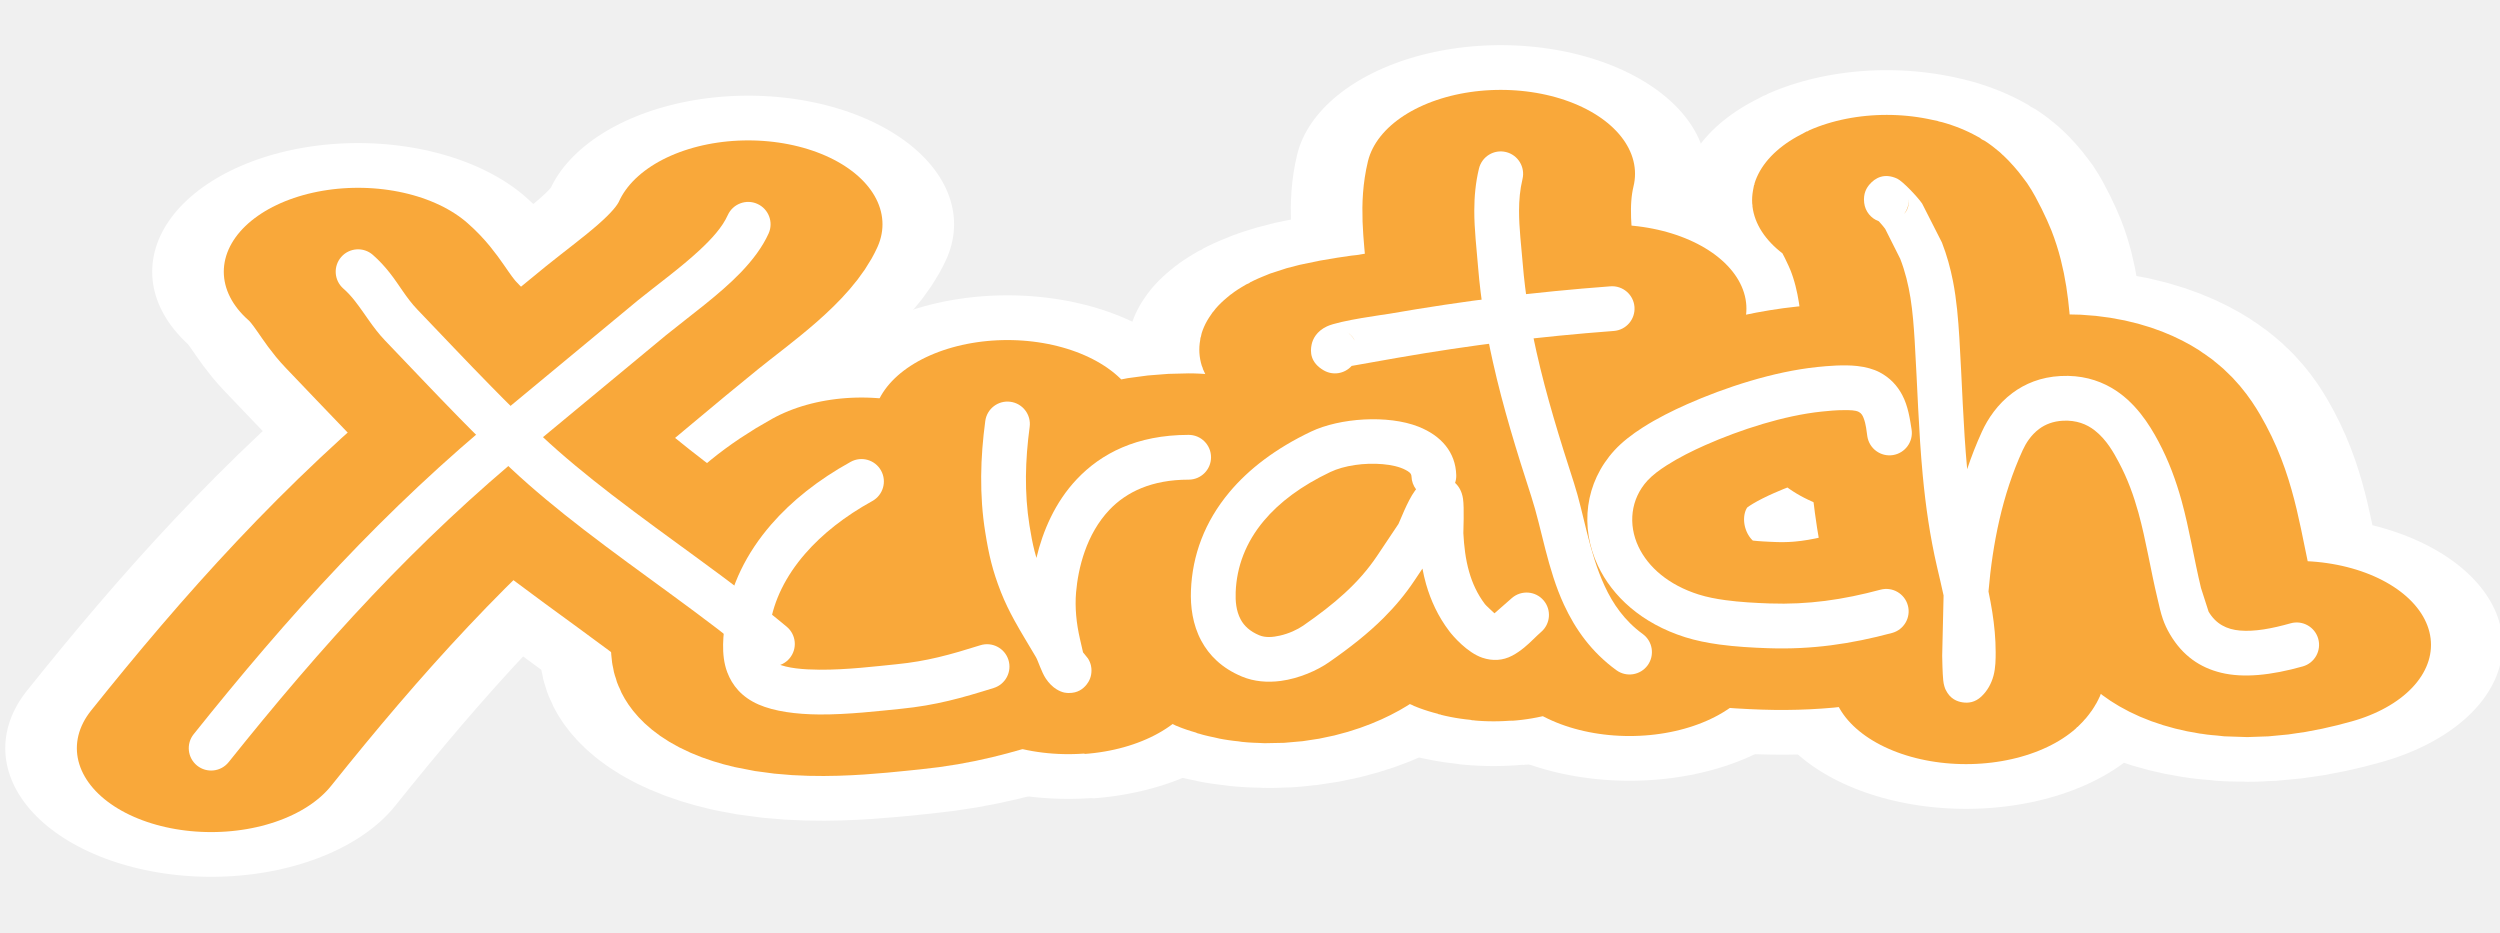
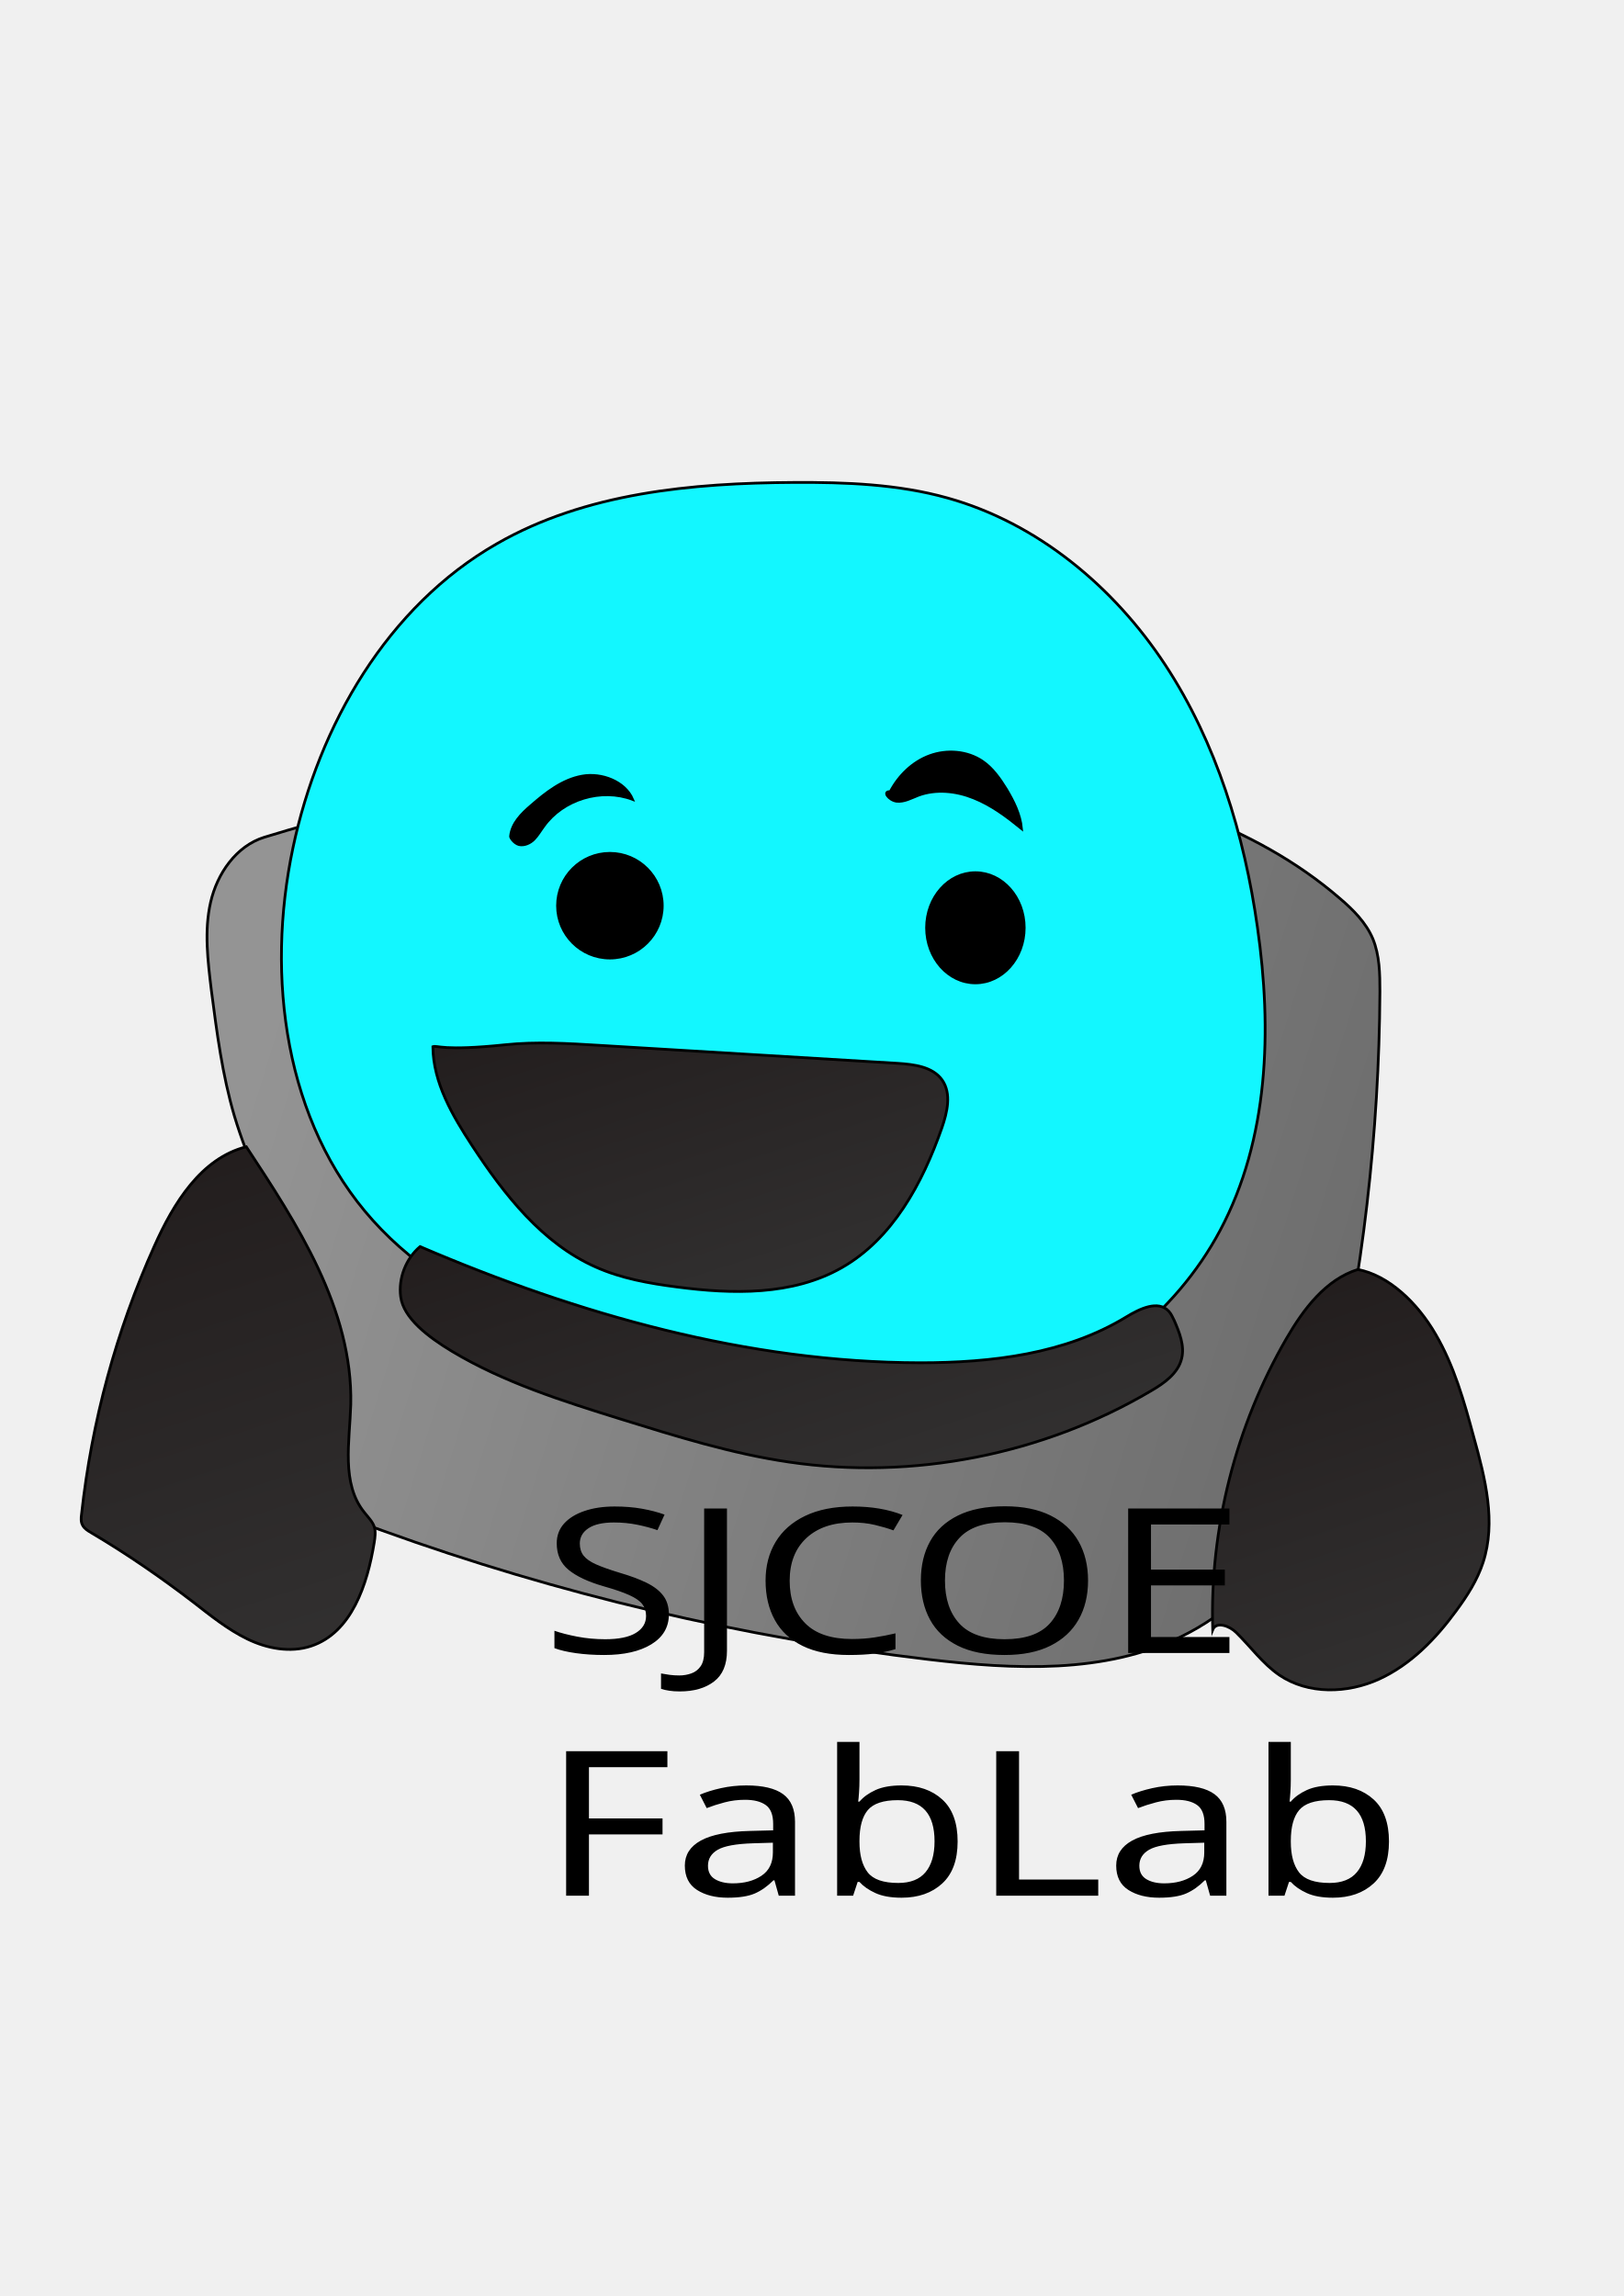
- <svg xmlns="http://www.w3.org/2000/svg" width="100%" height="100%" viewBox="0 0 67 25" version="1.1" xml:space="preserve" style="fill-rule:evenodd;clip-rule:evenodd;stroke-linejoin:round;stroke-miterlimit:2;">
+ <svg xmlns="http://www.w3.org/2000/svg" version="1.1" id="Layer_1" x="0px" y="0px" viewBox="0 0 595.3 841.9" style="enable-background:new 0 0 595.3 841.9;" xml:space="preserve">
+   <style type="text/css">
+ 	.st0{fill:url(#SVGID_1_);stroke:#000000;stroke-miterlimit:10;}
+ 	.st1{fill:#12F7FF;stroke:#000000;stroke-miterlimit:10;}
+ 	.st2{stroke:#000000;stroke-miterlimit:10;}
+ 	.st3{fill:url(#SVGID_00000142871596495408955080000015417617829926475195_);stroke:#000000;stroke-miterlimit:10;}
+ 	.st4{fill:url(#SVGID_00000021842394743388365190000003388408179233604481_);stroke:#000000;stroke-miterlimit:10;}
+ 	.st5{fill:url(#SVGID_00000034087806198134545310000006148839534600573107_);stroke:#000000;stroke-miterlimit:10;}
+ 	.st6{fill:url(#SVGID_00000006675288666251935060000013101441547094514076_);stroke:#000000;stroke-miterlimit:10;}
+ 	.st7{fill:none;}
+ 	.st8{font-family:'Impact';}
+ 	.st9{font-size:74.2px;}
+ </style>
+   <linearGradient id="SVGID_1_" gradientUnits="userSpaceOnUse" x1="98.207" y1="371.168" x2="516.747" y2="500.359">
+     <stop offset="0" style="stop-color:#949494" />
+     <stop offset="1" style="stop-color:#6B6B6B" />
+   </linearGradient>
+   <path class="st0" d="M96.9,307c-10.3,3.2-17.3,13.3-19.7,23.9c-2.4,10.5-1,21.5,0.3,32.3c2,15.4,4,30.9,8.4,45.9  c9.7,32.6,30.9,62.7,30.3,96.7c-0.3,15.8-4.6,34.1,6.2,45.6c4.6,5,11.3,7.5,17.7,9.8c64.7,23.4,132.1,39.2,200.4,47.3  c31.3,3.7,64.5,5.4,92.8-8.5c16.1-7.9,29.7-20.6,38.7-36.1c8.1-13.9,12.3-29.7,15.9-45.5c11.7-50.7,17.7-102.8,18-154.8  c0-6.6-0.1-13.3-2.6-19.4c-2.5-5.9-7.2-10.6-12-14.7c-31.9-27.6-74.2-40.1-115.9-47.1C281.9,266.8,185.6,279.9,96.9,307z" />
+   <path class="st1" d="M269.4,506c-48.2-9.9-99.8-21.9-132.7-58.5c-32.3-35.9-39.3-89.3-29.3-136.6c9.5-45.1,34.7-88.6,74.7-111.5  c32.5-18.7,71.5-22.3,109-22.5c18.9-0.1,38.1,0.6,56.3,5.7c33,9.2,61,32.6,79.8,61.2s29,62.3,33.8,96.2  c5.4,37.6,4.2,77.6-13.7,111.2c-16.4,30.8-46.3,53.8-79.8,63.4C333.9,524,300,512.3,269.4,506z" />
+   <circle class="st2" cx="223.6" cy="332.1" r="19.2" />
+   <ellipse class="st2" cx="357.6" cy="340.2" rx="17.9" ry="20.2" />
+   <path class="st2" d="M187.2,306.5c0.5-4.6,4-8.1,7.5-11.1c5.5-4.8,11.5-9.5,18.7-10.8c7.2-1.3,15.7,2,18.5,8.5  c-11.4-4.3-25.5-0.1-32.6,9.9c-1.2,1.6-2.2,3.4-3.6,4.8c-1.4,1.4-3.5,2.3-5.4,1.9C188.4,309.2,186.9,306.9,187.2,306.5z" />
+   <path class="st2" d="M326.4,290.3c3.1-5.9,8.2-10.9,14.5-13.2c6.3-2.3,13.7-1.7,19.2,2c3.7,2.5,6.4,6.3,8.8,10.2  c2.7,4.5,5.1,9.3,5.6,14.5c-5.4-4.4-11-8.6-17.5-11.2c-6.4-2.6-13.8-3.4-20.3-1c-2.6,1-5.2,2.5-8,2.2  C325.9,293.4,323.4,290.1,326.4,290.3z" />
+   <linearGradient id="SVGID_00000183941792048812673520000005677386539886968977_" gradientUnits="userSpaceOnUse" x1="243.849" y1="340.94" x2="331.575" y2="612.233">
+     <stop offset="0" style="stop-color:#1A1313" />
+     <stop offset="1" style="stop-color:#383838" />
+   </linearGradient>
+   <path style="fill:url(#SVGID_00000183941792048812673520000005677386539886968977_);stroke:#000000;stroke-miterlimit:10;" d="  M146.9,475.5c-0.9-6.8,1.9-14,7.1-18.4c58.1,24.9,120.2,42.5,183.4,42.6c26.1,0,53.2-3.2,75.5-16.8c4.9-3,11.7-6.3,15.6-2.1  c0.9,1,1.4,2.2,2,3.4c1.9,4.4,3.9,9.3,2.7,14c-1.3,5.4-6.4,9-11.2,11.8c-39.6,23.4-87.3,32.8-132.8,26.1  c-21.1-3.1-41.5-9.5-61.8-15.8c-21.2-6.6-42.7-13.4-61.7-24.8C156.9,490.2,147.9,483.3,146.9,475.5z" />
+   <linearGradient id="SVGID_00000108309904309990520000000015457375437228680868_" gradientUnits="userSpaceOnUse" x1="217.733" y1="285.975" x2="297.001" y2="531.112">
+     <stop offset="0" style="stop-color:#1A1313" />
+     <stop offset="1" style="stop-color:#383838" />
+   </linearGradient>
+   <path style="fill:url(#SVGID_00000108309904309990520000000015457375437228680868_);stroke:#000000;stroke-miterlimit:10;" d="  M185.2,383.1c11.4-1.2,23-0.5,34.4,0.2c36.5,2.2,73,4.4,109.5,6.6c6,0.4,12.8,1.2,16.3,6.1c3.5,5,1.9,11.8-0.1,17.6  c-7.1,20.3-18.1,40.7-36.8,51.3c-18,10.2-40,9.7-60.4,7c-10.1-1.3-20.3-3.1-29.7-7.3c-19.6-8.7-33.5-26.5-45.3-44.5  c-7.2-11-14.3-23.1-14.4-36.3C160.3,383.2,162.1,385.5,185.2,383.1z" />
+   <linearGradient id="SVGID_00000161593272778373928290000003173095777236598665_" gradientUnits="userSpaceOnUse" x1="15.103" y1="329.915" x2="130.806" y2="687.726">
+     <stop offset="0" style="stop-color:#1A1313" />
+     <stop offset="1" style="stop-color:#383838" />
+   </linearGradient>
+   <path style="fill:url(#SVGID_00000161593272778373928290000003173095777236598665_);stroke:#000000;stroke-miterlimit:10;" d="  M90.3,420.5c-16.6,4.2-26.7,20.7-33.7,36.4c-14,31.1-23,64.4-26.7,98.3c-0.2,1.4-0.3,2.9,0.4,4.1c0.6,1.2,1.9,2,3.1,2.7  c13,7.7,25.5,16.3,37.5,25.5c6.3,4.9,12.6,10,19.8,13.5c7.2,3.5,15.7,5.1,23.3,2.6c14.9-4.9,20.7-22.6,23.2-38c0.3-1.9,0.6-4,0-5.8  c-0.7-2-2.3-3.5-3.6-5.2c-8.6-10.6-5.4-26-5-39.6C129.4,479.9,108.7,448.5,90.3,420.5z" />
+   <linearGradient id="SVGID_00000046304716390623754530000004142663513815244732_" gradientUnits="userSpaceOnUse" x1="437.943" y1="392.794" x2="530.722" y2="679.711">
+     <stop offset="0" style="stop-color:#1A1313" />
+     <stop offset="1" style="stop-color:#383838" />
+   </linearGradient>
+   <path style="fill:url(#SVGID_00000046304716390623754530000004142663513815244732_);stroke:#000000;stroke-miterlimit:10;" d="  M497.8,465.5c-11.8,3.7-19.9,14.5-26.1,25.2c-18.7,32.2-28.2,69.7-27.1,106.9c1.3-3.2,6.2-1.4,8.6,1c5.3,5.2,9.7,11.4,15.8,15.6  c10.6,7.2,25,6.8,36.6,1.5c11.6-5.3,20.8-14.8,28.3-25.1c4-5.4,7.7-11.2,9.8-17.6c4.9-14.9,0.8-31-3.4-46.1  c-3.5-13-7.2-26.1-14-37.7C519.6,477.6,509,467.6,497.8,465.5z" />
  <g id="アートボード1" transform="matrix(1.00708,0,0,1.01162,-1098.31,-862.665)">
-     <rect x="1090.59" y="852.758" width="66.055" height="24.7" style="fill:none;" />
+     <rect x="1188.3" y="1375.7" class="st7" width="479.2" height="179.2" />
    <g transform="matrix(1.07228,0,0,0.71465,-80.7441,248.001)">
-       <g transform="matrix(0.838561,0,0,1.02254,181.274,-21.2936)">
-         <g transform="matrix(1.0113,0,0,0.77406,1093.55,854.328)">
-           <path d="M3.514,5.062C4.067,5.835 4.292,6.752 4.774,7.556C5.958,9.529 7.14,11.571 8.424,13.498C10.564,16.707 13.363,19.46 15.64,22.496" style="fill:none;stroke:white;stroke-width:12.05px;stroke-linecap:round;stroke-miterlimit:1.5;" />
-         </g>
-         <g transform="matrix(1.0113,0,0,0.77406,1093.55,854.328)">
-           <path d="M14.931,2.842C14.481,4.439 13.127,5.909 12.117,7.216C10.797,8.924 9.523,10.677 8.212,12.394C4.634,17.083 1.843,22.12 -0.786,27.377" style="fill:none;stroke:white;stroke-width:12.05px;stroke-linecap:round;stroke-miterlimit:1.5;" />
-         </g>
-         <g transform="matrix(1.0113,0,0,0.77406,1093.55,854.328)">
-           <path d="M18.247,14.885C16.331,16.576 15.159,18.944 14.918,21.477C14.838,22.322 14.658,23.784 15.497,24.371C16.452,25.04 18.299,24.655 19.332,24.491C20.309,24.335 21.031,24.002 21.921,23.557" style="fill:none;stroke:white;stroke-width:12.05px;stroke-linecap:round;stroke-miterlimit:1.5;" />
-         </g>
-         <g transform="matrix(1.0113,0,0,0.77406,1093.55,854.328)">
-           <path d="M22.518,12.193C22.385,13.782 22.349,15.44 22.516,17.106C22.614,18.089 22.706,18.743 22.94,19.695C23.185,20.694 23.564,21.619 23.916,22.581C23.997,22.8 24.113,23.542 24.298,23.727C24.397,23.825 24.16,23.481 24.128,23.345C24.064,23.066 24.042,22.779 24.001,22.496C23.883,21.671 23.829,20.826 23.874,19.992C24,17.636 24.811,13.753 27.821,13.753" style="fill:none;stroke:white;stroke-width:12.05px;stroke-linecap:round;stroke-miterlimit:1.5;" />
-         </g>
-         <g transform="matrix(1.0113,0,0,0.77406,1093.55,854.328)">
-           <path d="M34.997,14.62C34.964,12.793 32.767,12.672 31.683,13.498C29.608,15.079 28.604,17.425 28.542,20.034C28.518,21.076 28.676,22.418 29.635,23.057C30.271,23.482 31.118,22.976 31.548,22.498C32.556,21.378 33.307,20.331 33.89,18.931C33.942,18.807 34.466,17.571 34.527,17.403C34.569,17.288 34.917,15.705 35.164,15.705C35.258,15.705 35.203,17.278 35.206,17.36C35.249,18.678 35.4,20.062 35.97,21.265C36.072,21.479 36.561,22.48 36.989,22.114C37.263,21.879 37.507,21.417 37.71,21.138" style="fill:none;stroke:white;stroke-width:12.05px;stroke-linecap:round;stroke-miterlimit:1.5;" />
-         </g>
-         <g transform="matrix(1.0113,0,0,0.77406,1093.55,854.328)">
-           <path d="M36.954,0.476C36.735,1.927 36.871,3.334 36.946,4.797C37.13,8.388 37.762,11.765 38.474,15.281C38.954,17.652 39.059,20.936 40.724,22.878" style="fill:none;stroke:white;stroke-width:12.05px;stroke-linecap:round;stroke-miterlimit:1.5;" />
-         </g>
-         <g transform="matrix(1.0113,0,0,0.77406,1093.55,854.328)">
-           <path d="M32.102,8.776C31.756,8.452 33.68,8.1 33.805,8.065C35.963,7.463 37.99,7.059 40.214,6.792" style="fill:none;stroke:white;stroke-width:12.05px;stroke-linecap:round;stroke-miterlimit:1.5;" />
-         </g>
-         <g transform="matrix(1.0113,0,0,0.77406,1093.55,854.328)">
-           <path d="M48.33,12.614C48.272,12.035 48.233,11.114 47.736,10.7C47.376,10.399 46.694,10.501 46.284,10.569C45.048,10.775 43.69,11.507 42.676,12.225C41.988,12.712 41.192,13.391 40.766,14.135C39.517,16.316 40.172,19.978 42.549,21.18C43.215,21.517 44.067,21.606 44.798,21.647C46.032,21.716 47.111,21.45 48.236,20.968" style="fill:none;stroke:white;stroke-width:12.05px;stroke-linecap:round;stroke-miterlimit:1.5;" />
-         </g>
-         <g transform="matrix(1.0113,0,0,0.77406,1093.55,854.328)">
-           <path d="M48.24,1.713C48.218,1.413 48.627,2.186 48.746,2.463C48.911,2.849 49.162,3.698 49.255,4.075C49.588,5.439 49.669,6.837 49.722,8.235C49.854,11.719 49.856,15.176 50.358,18.634C50.563,20.044 50.783,21.449 50.783,22.878C50.783,23.264 50.801,23.848 50.571,24.194C50.542,24.237 50.528,23.148 50.528,23.048C50.528,22.042 50.518,21.039 50.571,20.034C50.694,17.681 50.982,15.261 51.632,12.989C51.868,12.163 52.384,11.076 53.372,10.994C54.687,10.884 55.299,12.531 55.621,13.498C56.347,15.673 56.472,17.869 56.81,20.119C56.891,20.658 56.922,21.02 57.107,21.52C57.709,23.145 58.813,23.185 60.248,22.538" style="fill:none;stroke:white;stroke-width:12.05px;stroke-linecap:round;stroke-miterlimit:1.5;" />
-         </g>
-       </g>
-       <g transform="matrix(0.838561,0,0,1.02254,181.274,-21.2936)">
-         <g transform="matrix(1.0113,0,0,0.77406,1093.55,854.328)">
-           <path d="M3.514,5.062C4.067,5.835 4.292,6.752 4.774,7.556C5.958,9.529 7.14,11.571 8.424,13.498C10.564,16.707 13.363,19.46 15.64,22.496" style="fill:none;stroke:rgb(249,168,58);stroke-width:7.86px;stroke-linecap:round;stroke-miterlimit:1.5;" />
-         </g>
-         <g transform="matrix(1.0113,0,0,0.77406,1093.55,854.328)">
-           <path d="M14.931,2.842C14.481,4.439 13.127,5.909 12.117,7.216C10.797,8.924 9.523,10.677 8.212,12.394C4.634,17.083 1.843,22.12 -0.786,27.377" style="fill:none;stroke:rgb(249,168,58);stroke-width:7.86px;stroke-linecap:round;stroke-miterlimit:1.5;" />
-         </g>
-         <g transform="matrix(1.0113,0,0,0.77406,1093.55,854.328)">
-           <path d="M18.247,14.885C16.331,16.576 15.159,18.944 14.918,21.477C14.838,22.322 14.658,23.784 15.497,24.371C16.452,25.04 18.299,24.655 19.332,24.491C20.309,24.335 21.031,24.002 21.921,23.557" style="fill:none;stroke:rgb(249,168,58);stroke-width:7.86px;stroke-linecap:round;stroke-miterlimit:1.5;" />
-         </g>
-         <g transform="matrix(1.0113,0,0,0.77406,1093.55,854.328)">
-           <path d="M22.518,12.193C22.385,13.782 22.349,15.44 22.516,17.106C22.614,18.089 22.706,18.743 22.94,19.695C23.185,20.694 23.564,21.619 23.916,22.581C23.997,22.8 24.113,23.542 24.298,23.727C24.397,23.825 24.16,23.481 24.128,23.345C24.064,23.066 24.042,22.779 24.001,22.496C23.883,21.671 23.829,20.826 23.874,19.992C24,17.636 24.811,13.753 27.821,13.753" style="fill:none;stroke:rgb(249,168,58);stroke-width:7.86px;stroke-linecap:round;stroke-miterlimit:1.5;" />
-         </g>
-         <g transform="matrix(1.0113,0,0,0.77406,1093.55,854.328)">
-           <path d="M34.997,14.62C34.964,12.793 32.767,12.672 31.683,13.498C29.608,15.079 28.604,17.425 28.542,20.034C28.518,21.076 28.676,22.418 29.635,23.057C30.271,23.482 31.118,22.976 31.548,22.498C32.556,21.378 33.307,20.331 33.89,18.931C33.942,18.807 34.466,17.571 34.527,17.403C34.569,17.288 34.917,15.705 35.164,15.705C35.258,15.705 35.203,17.278 35.206,17.36C35.249,18.678 35.4,20.062 35.97,21.265C36.072,21.479 36.561,22.48 36.989,22.114C37.263,21.879 37.507,21.417 37.71,21.138" style="fill:none;stroke:rgb(249,168,58);stroke-width:7.86px;stroke-linecap:round;stroke-miterlimit:1.5;" />
-         </g>
-         <g transform="matrix(1.0113,0,0,0.77406,1093.55,854.328)">
-           <path d="M36.954,0.476C36.735,1.927 36.871,3.334 36.946,4.797C37.13,8.388 37.762,11.765 38.474,15.281C38.954,17.652 39.059,20.936 40.724,22.878" style="fill:none;stroke:rgb(249,168,58);stroke-width:7.86px;stroke-linecap:round;stroke-miterlimit:1.5;" />
-         </g>
-         <g transform="matrix(1.0113,0,0,0.77406,1093.55,854.328)">
-           <path d="M32.102,8.776C31.756,8.452 33.68,8.1 33.805,8.065C35.963,7.463 37.99,7.059 40.214,6.792" style="fill:none;stroke:rgb(249,168,58);stroke-width:7.86px;stroke-linecap:round;stroke-miterlimit:1.5;" />
-         </g>
-         <g transform="matrix(1.0113,0,0,0.77406,1093.55,854.328)">
-           <path d="M48.33,12.614C48.272,12.035 48.233,11.114 47.736,10.7C47.376,10.399 46.694,10.501 46.284,10.569C45.048,10.775 43.69,11.507 42.676,12.225C41.988,12.712 41.192,13.391 40.766,14.135C39.517,16.316 40.172,19.978 42.549,21.18C43.215,21.517 44.067,21.606 44.798,21.647C46.032,21.716 47.111,21.45 48.236,20.968" style="fill:none;stroke:rgb(249,168,58);stroke-width:7.86px;stroke-linecap:round;stroke-miterlimit:1.5;" />
-         </g>
-         <g transform="matrix(1.0113,0,0,0.77406,1093.55,854.328)">
-           <path d="M48.24,1.713C48.218,1.413 48.627,2.186 48.746,2.463C48.911,2.849 49.162,3.698 49.255,4.075C49.588,5.439 49.669,6.837 49.722,8.235C49.854,11.719 49.856,15.176 50.358,18.634C50.563,20.044 50.783,21.449 50.783,22.878C50.783,23.264 50.801,23.848 50.571,24.194C50.542,24.237 50.528,23.148 50.528,23.048C50.528,22.042 50.518,21.039 50.571,20.034C50.694,17.681 50.982,15.261 51.632,12.989C51.868,12.163 52.384,11.076 53.372,10.994C54.687,10.884 55.299,12.531 55.621,13.498C56.347,15.673 56.472,17.869 56.81,20.119C56.891,20.658 56.922,21.02 57.107,21.52C57.709,23.145 58.813,23.185 60.248,22.538" style="fill:none;stroke:rgb(249,168,58);stroke-width:7.86px;stroke-linecap:round;stroke-miterlimit:1.5;" />
-         </g>
-       </g>
-       <g transform="matrix(0.838561,0,0,1.02254,181.274,-21.2936)">
-         <g transform="matrix(1.0113,0,0,0.77406,1093.55,854.328)">
-           <path d="M3.083,5.852C3.211,6.031 3.317,6.22 3.412,6.414C3.718,7.033 3.944,7.685 4.302,8.282C5.018,9.475 5.733,10.694 6.47,11.897C6.96,12.696 7.46,13.489 7.976,14.263C8.642,15.262 9.37,16.218 10.127,17.151C11.812,19.231 13.642,21.198 15.22,23.301C15.498,23.672 15.912,23.612 16.143,23.167C16.375,22.722 16.337,22.061 16.059,21.69C14.469,19.57 12.625,17.586 10.927,15.491C10.204,14.599 9.508,13.687 8.872,12.733C8.37,11.979 7.883,11.207 7.406,10.428C6.671,9.231 5.959,8.017 5.247,6.83C4.92,6.284 4.72,5.68 4.44,5.114C4.297,4.823 4.137,4.541 3.945,4.272C3.673,3.892 3.259,3.936 3.021,4.372C2.783,4.808 2.811,5.471 3.083,5.852Z" style="fill:white;" />
-         </g>
-         <g transform="matrix(1.0113,0,0,0.77406,1093.55,854.328)">
-           <path d="M14.333,2.412C14.173,2.982 13.865,3.521 13.51,4.05C12.951,4.882 12.272,5.667 11.705,6.401L7.797,11.583C6.028,13.901 4.448,16.303 2.986,18.775C1.459,21.354 0.059,24.009 -1.297,26.722C-1.523,27.174 -1.478,27.834 -1.195,28.196C-0.913,28.557 -0.5,28.484 -0.274,28.032C1.06,25.364 2.436,22.753 3.937,20.217C5.363,17.808 6.902,15.466 8.627,13.206L12.529,8.032C13.227,7.128 14.082,6.145 14.711,5.102C15.066,4.512 15.352,3.897 15.528,3.273C15.677,2.745 15.53,2.124 15.2,1.886C14.87,1.648 14.482,1.884 14.333,2.412Z" style="fill:white;" />
-         </g>
-         <g transform="matrix(1.0113,0,0,0.77406,1093.55,854.328)">
-           <path d="M17.93,13.967C16.98,14.806 16.2,15.803 15.607,16.896C14.871,18.252 14.419,19.76 14.27,21.319C14.206,21.999 14.122,22.994 14.318,23.821C14.463,24.432 14.735,24.982 15.234,25.332C15.696,25.655 16.335,25.791 17.012,25.799C17.859,25.808 18.773,25.633 19.397,25.534C19.911,25.452 20.358,25.325 20.794,25.159C21.228,24.994 21.65,24.791 22.117,24.558C22.462,24.385 22.655,23.797 22.547,23.244C22.439,22.692 22.071,22.384 21.726,22.556C21.29,22.774 20.897,22.965 20.491,23.119C20.11,23.264 19.718,23.376 19.268,23.447C18.679,23.541 17.819,23.711 17.022,23.702C16.542,23.696 16.087,23.639 15.759,23.41C15.607,23.304 15.541,23.124 15.517,22.928C15.462,22.478 15.532,21.988 15.566,21.635C15.679,20.446 16.036,19.305 16.597,18.271C17.098,17.347 17.76,16.512 18.563,15.803C18.88,15.523 18.995,14.885 18.82,14.378C18.646,13.872 18.247,13.687 17.93,13.967Z" style="fill:white;" />
-         </g>
-         <g transform="matrix(1.0113,0,0,0.77406,1093.55,854.328)">
-           <path d="M24.73,22.889C24.78,22.985 24.861,23.141 24.875,23.176C24.969,23.417 24.977,23.623 24.977,23.734C24.978,24.017 24.916,24.232 24.833,24.4C24.729,24.606 24.572,24.798 24.312,24.793C24.265,24.792 24.135,24.8 23.951,24.616C23.842,24.507 23.733,24.34 23.641,24.118C23.512,23.807 23.417,23.292 23.351,23.111C23.138,22.53 22.916,21.962 22.718,21.383C22.572,20.956 22.44,20.524 22.33,20.078C22.203,19.56 22.114,19.122 22.044,18.681C21.974,18.243 21.922,17.802 21.869,17.271C21.78,16.39 21.745,15.511 21.749,14.642C21.753,13.766 21.798,12.9 21.869,12.054C21.917,11.48 22.247,11.077 22.605,11.154C22.964,11.23 23.216,11.758 23.168,12.332C23.104,13.093 23.063,13.871 23.059,14.658C23.056,15.412 23.086,16.175 23.162,16.94C23.208,17.4 23.252,17.782 23.313,18.161C23.329,18.263 23.347,18.364 23.366,18.467C23.55,17.221 23.909,15.859 24.549,14.778C25.254,13.585 26.292,12.704 27.821,12.704C28.183,12.704 28.476,13.174 28.476,13.753C28.476,14.331 28.183,14.801 27.821,14.801C26.742,14.801 25.998,15.377 25.5,16.219C24.825,17.361 24.588,18.937 24.526,20.082C24.507,20.44 24.51,20.8 24.529,21.16C24.549,21.53 24.588,21.898 24.64,22.262L24.73,22.889Z" style="fill:white;" />
-         </g>
-         <g transform="matrix(1.0113,0,0,0.77406,1093.55,854.328)">
-           <path d="M34.663,18.966L34.435,19.512C34.167,20.157 33.866,20.734 33.526,21.277C33.071,22.003 32.543,22.669 31.922,23.359C31.59,23.728 31.06,24.112 30.515,24.228C30.127,24.31 29.733,24.259 29.383,24.025C28.784,23.626 28.417,23.018 28.192,22.35C27.935,21.589 27.87,20.735 27.888,19.995C27.927,18.337 28.292,16.768 29.013,15.389C29.578,14.308 30.367,13.339 31.402,12.551C32.245,11.909 33.65,11.756 34.544,12.318C35.216,12.741 35.633,13.521 35.652,14.59C35.655,14.717 35.643,14.839 35.618,14.953C35.726,15.11 35.818,15.347 35.85,15.696C35.89,16.116 35.858,17.235 35.86,17.306C35.88,17.906 35.922,18.521 36.03,19.122C36.123,19.644 36.267,20.156 36.492,20.632C36.521,20.692 36.68,20.928 36.771,21.061L37.283,20.342C37.558,19.965 37.972,20.015 38.207,20.454C38.443,20.893 38.411,21.556 38.137,21.933C37.99,22.135 37.822,22.43 37.637,22.67C37.528,22.812 37.415,22.938 37.298,23.038C37.009,23.286 36.709,23.297 36.42,23.144C35.973,22.905 35.554,22.123 35.448,21.898C35.119,21.205 34.907,20.461 34.77,19.7C34.727,19.456 34.691,19.211 34.663,18.966ZM34.476,15.254C34.396,15.086 34.347,14.878 34.342,14.651C34.34,14.498 34.257,14.421 34.171,14.347C33.988,14.191 33.751,14.112 33.5,14.076C32.969,14.001 32.371,14.135 31.965,14.445C31.125,15.085 30.477,15.856 30.018,16.735C29.495,17.735 29.225,18.87 29.197,20.073C29.188,20.474 29.206,20.942 29.345,21.353C29.446,21.653 29.618,21.91 29.887,22.089C30.07,22.212 30.284,22.18 30.484,22.108C30.755,22.012 31.007,21.822 31.175,21.636C31.631,21.13 32.032,20.64 32.385,20.121C32.754,19.58 33.07,19.009 33.345,18.349L33.961,16.875C33.994,16.783 34.222,15.804 34.441,15.326L34.476,15.254Z" style="fill:white;" />
-         </g>
-         <g transform="matrix(1.0113,0,0,0.77406,1093.55,854.328)">
-           <path d="M36.317,0.231C36.217,0.892 36.181,1.544 36.18,2.197C36.179,3.086 36.247,3.974 36.293,4.883C36.37,6.379 36.521,7.839 36.724,9.286C37.018,11.393 37.419,13.473 37.851,15.604C38.157,17.113 38.32,18.98 38.804,20.657C39.137,21.809 39.61,22.876 40.338,23.725C40.63,24.066 41.04,23.963 41.253,23.496C41.466,23.028 41.402,22.371 41.11,22.031C40.577,21.409 40.237,20.621 39.994,19.777C39.532,18.18 39.389,16.395 39.097,14.957C38.679,12.89 38.288,10.873 38.002,8.829C37.813,7.475 37.671,6.11 37.599,4.711C37.556,3.862 37.489,3.032 37.49,2.201C37.491,1.71 37.516,1.219 37.591,0.722C37.675,0.16 37.459,-0.407 37.107,-0.543C36.756,-0.679 36.402,-0.332 36.317,0.231Z" style="fill:white;" />
-         </g>
-         <g transform="matrix(1.0113,0,0,0.77406,1093.55,854.328)">
-           <path d="M32.591,9.474C32.388,9.839 32.046,9.937 31.772,9.681C31.384,9.319 31.371,8.827 31.421,8.461C31.453,8.226 31.559,7.855 31.867,7.623C32.238,7.344 33.583,7.063 33.693,7.032C34.788,6.727 35.849,6.472 36.919,6.259C37.979,6.049 39.048,5.88 40.165,5.746C40.526,5.703 40.841,6.136 40.868,6.713C40.895,7.291 40.624,7.794 40.263,7.837C39.168,7.969 38.12,8.134 37.081,8.34C36.032,8.549 34.991,8.799 33.918,9.098L32.591,9.474ZM32.681,8.289C32.641,8.139 32.565,7.994 32.433,7.871C32.543,7.973 32.627,8.12 32.681,8.289Z" style="fill:white;" />
-         </g>
-         <g transform="matrix(1.0113,0,0,0.77406,1093.55,854.328)">
-           <path d="M48.977,12.449C48.931,11.989 48.88,11.365 48.702,10.831C48.561,10.407 48.352,10.031 48.039,9.77C47.86,9.621 47.633,9.522 47.383,9.478C46.992,9.41 46.533,9.474 46.216,9.526C45.574,9.633 44.902,9.871 44.256,10.178C43.59,10.494 42.953,10.881 42.411,11.266C41.987,11.566 41.524,11.936 41.121,12.347C40.79,12.683 40.498,13.051 40.283,13.426C39.416,14.941 39.263,17.015 39.8,18.837C40.219,20.254 41.068,21.531 42.351,22.18C42.657,22.334 42.997,22.445 43.349,22.522C43.825,22.626 44.322,22.67 44.776,22.695C45.421,22.731 46.026,22.68 46.617,22.559C47.219,22.435 47.806,22.238 48.406,21.981C48.755,21.831 48.963,21.256 48.869,20.697C48.776,20.138 48.416,19.805 48.067,19.955C47.525,20.187 46.994,20.367 46.45,20.479C45.927,20.586 45.392,20.631 44.821,20.599C44.41,20.576 43.958,20.538 43.527,20.444C43.251,20.384 42.985,20.301 42.746,20.18C41.87,19.737 41.271,18.907 40.985,17.941C40.677,16.899 40.753,15.709 41.249,14.843C41.396,14.587 41.599,14.346 41.824,14.117C42.173,13.761 42.574,13.444 42.941,13.183C43.437,12.832 44.02,12.477 44.629,12.188C45.196,11.919 45.787,11.706 46.352,11.612C46.534,11.582 46.777,11.543 47.014,11.545C47.171,11.546 47.328,11.542 47.434,11.63C47.51,11.693 47.546,11.803 47.572,11.91C47.646,12.208 47.659,12.533 47.683,12.779C47.74,13.351 48.076,13.741 48.433,13.65C48.79,13.558 49.034,13.021 48.977,12.449Z" style="fill:white;" />
-         </g>
-         <g transform="matrix(1.0113,0,0,0.77406,1093.55,854.328)">
-           <path d="M48.018,2.699C47.792,2.569 47.62,2.244 47.59,1.836C47.557,1.387 47.666,1.124 47.75,0.969C47.909,0.674 48.177,0.422 48.556,0.703C48.713,0.818 49.147,1.546 49.286,1.87L49.865,3.693C50.011,4.292 50.114,4.897 50.189,5.505C50.296,6.389 50.342,7.28 50.376,8.171C50.454,10.225 50.486,12.27 50.604,14.311C50.727,13.718 50.871,13.131 51.036,12.553C51.206,11.957 51.493,11.262 51.931,10.741C52.292,10.312 52.753,9.995 53.338,9.947C53.934,9.897 54.421,10.127 54.82,10.493C55.52,11.136 55.943,12.236 56.199,13.004C56.508,13.929 56.717,14.857 56.879,15.79C57.111,17.137 57.24,18.495 57.447,19.874L57.67,20.985C57.883,21.559 58.197,21.815 58.587,21.868C59.015,21.927 59.513,21.78 60.07,21.529C60.418,21.372 60.78,21.697 60.878,22.254C60.976,22.811 60.773,23.391 60.425,23.548C59.497,23.966 58.687,24.1 58.032,23.843C57.415,23.601 56.91,23.045 56.543,22.054C56.446,21.793 56.381,21.559 56.331,21.329C56.265,21.027 56.228,20.733 56.173,20.364C55.969,19.008 55.844,17.673 55.616,16.349C55.479,15.56 55.304,14.774 55.043,13.991C54.897,13.552 54.686,12.929 54.334,12.491C54.102,12.202 53.8,12.008 53.406,12.041C53.118,12.065 52.89,12.213 52.712,12.424C52.472,12.71 52.321,13.098 52.228,13.425C51.926,14.481 51.707,15.572 51.549,16.672C51.388,17.793 51.288,18.923 51.228,20.039C51.27,20.359 51.307,20.679 51.339,21C51.4,21.623 51.438,22.248 51.438,22.878C51.438,23.194 51.438,23.607 51.374,23.987C51.312,24.351 51.199,24.687 51.019,24.959C50.835,25.234 50.639,25.277 50.46,25.229C50.322,25.192 50.107,25.083 49.975,24.642C49.956,24.582 49.918,24.427 49.903,24.195C49.883,23.897 49.873,23.135 49.873,23.048L49.914,20.226C49.853,19.774 49.786,19.323 49.72,18.871C49.514,17.447 49.388,16.024 49.304,14.6C49.181,12.505 49.148,10.407 49.068,8.299C49.042,7.627 49.011,6.956 48.945,6.289C48.883,5.673 48.792,5.062 48.645,4.457L48.205,3.056C48.174,2.983 48.088,2.823 48.018,2.699ZM48.757,2.357C48.852,2.199 48.918,1.961 48.891,1.59C48.912,1.875 48.859,2.147 48.757,2.357Z" style="fill:white;" />
-         </g>
-       </g>
+       <text transform="matrix(1.161 0 0 1.3832 1276.218 1684.62)">
+         <tspan x="0" y="0" class="st8 st9">SJCOE </tspan>
+         <tspan x="0" y="89" class="st8 st9">FabLab</tspan>
+       </text>
    </g>
  </g>
</svg>
